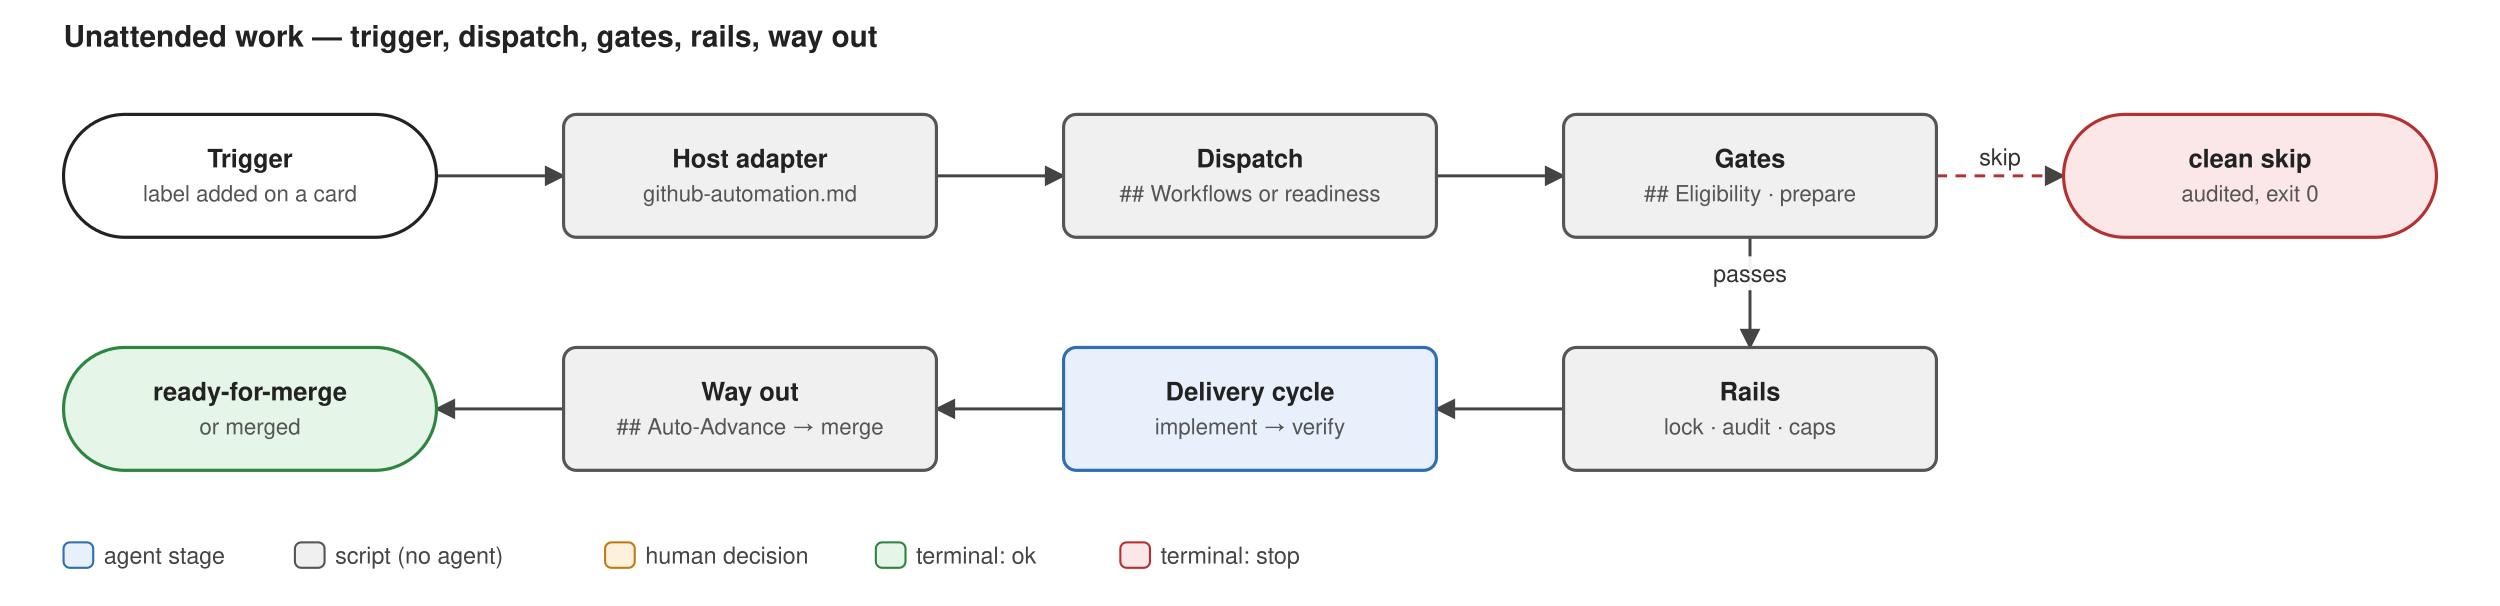
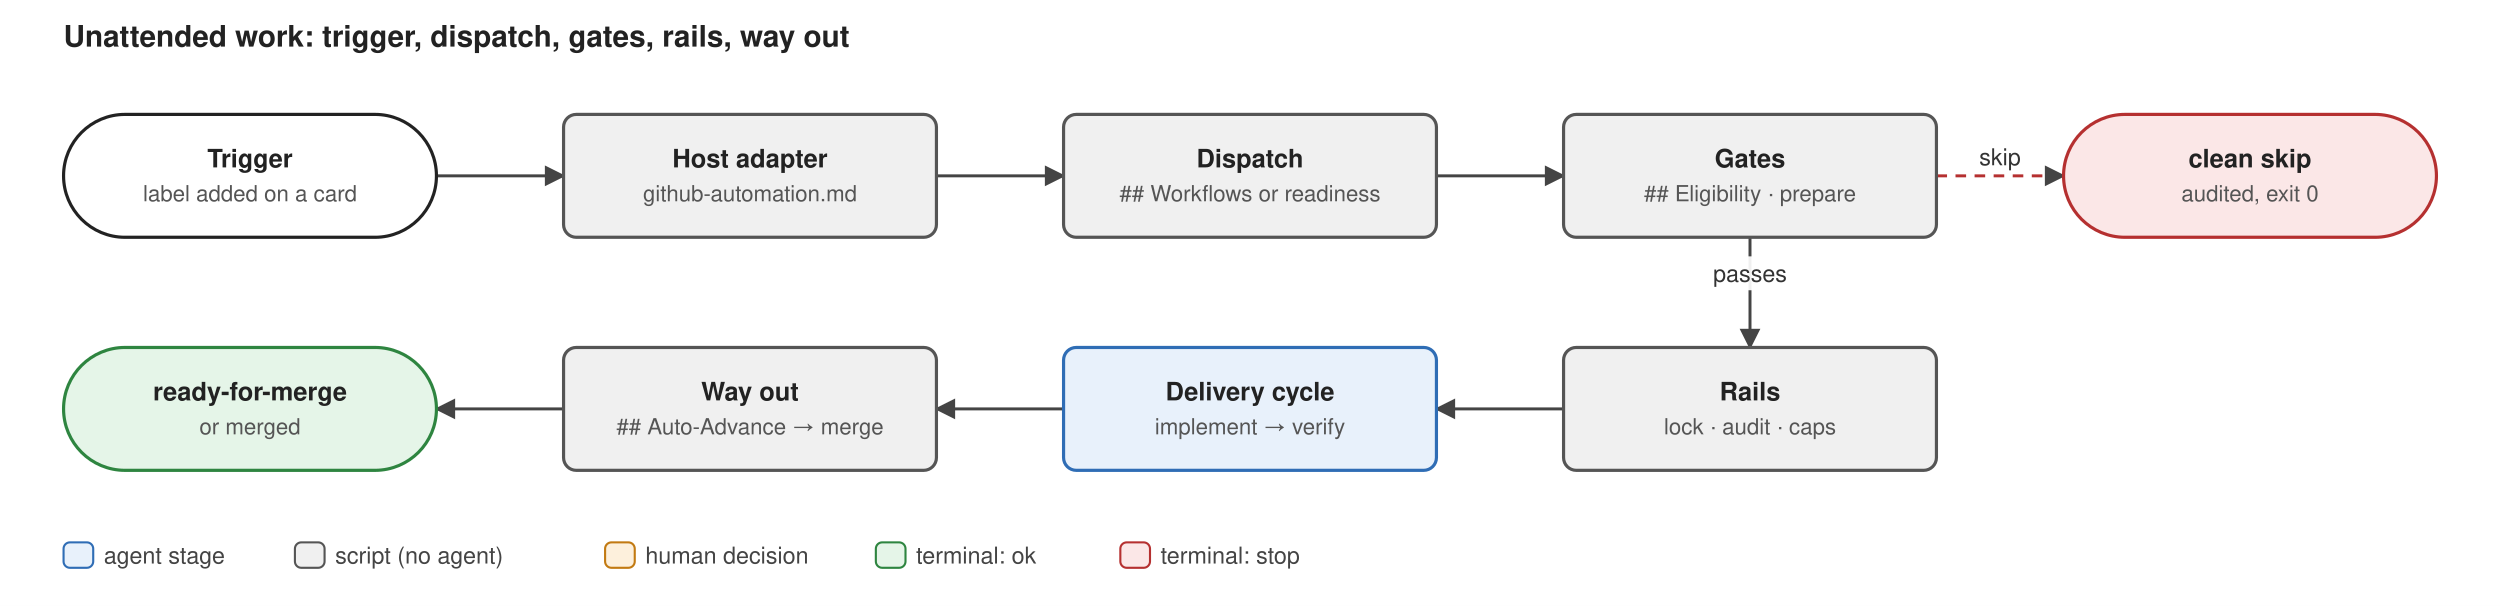
<svg xmlns="http://www.w3.org/2000/svg" viewBox="0 0 1180 286" width="1180" height="286" role="img" aria-labelledby="t d" font-family="Helvetica, Arial, sans-serif" font-size="12">
  <defs>
    <marker id="a" viewBox="0 0 10 10" refX="9" refY="5" markerWidth="7" markerHeight="7" orient="auto-start-reverse">
      <path d="M0 0L10 5L0 10z" fill="#444" />
    </marker>
  </defs>
  <rect width="1180" height="286" fill="#ffffff" />
-   <text x="30" y="22" font-size="14" font-weight="bold" fill="#222">Unattended work — trigger, dispatch, gates, rails, way out</text>
+   <text x="30" y="22" font-size="14" font-weight="bold" fill="#222">Unattended work: trigger, dispatch, gates, rails, way out</text>
  <polyline points="206,83 266,83" fill="none" stroke="#444" stroke-width="1.4" marker-end="url(#a)" />
  <polyline points="442,83 502,83" fill="none" stroke="#444" stroke-width="1.4" marker-end="url(#a)" />
  <polyline points="678,83 738,83" fill="none" stroke="#444" stroke-width="1.4" marker-end="url(#a)" />
  <polyline points="826,112 826,164" fill="none" stroke="#444" stroke-width="1.4" marker-end="url(#a)" />
  <rect x="803.4" y="121" width="45.2" height="16" fill="#ffffff" opacity="0.92" />
  <text x="826" y="133" text-anchor="middle" fill="#333" font-size="11">passes</text>
  <polyline points="738,193 678,193" fill="none" stroke="#444" stroke-width="1.4" marker-end="url(#a)" />
  <polyline points="502,193 442,193" fill="none" stroke="#444" stroke-width="1.4" marker-end="url(#a)" />
  <polyline points="266,193 206,193" fill="none" stroke="#444" stroke-width="1.4" marker-end="url(#a)" />
  <polyline points="914,83 974,83" fill="none" stroke="#b53030" stroke-width="1.4" stroke-dasharray="5 4" marker-end="url(#a)" />
  <rect x="927.6" y="66" width="32.8" height="16" fill="#ffffff" opacity="0.92" />
  <text x="944" y="78" text-anchor="middle" fill="#333" font-size="11">skip</text>
  <rect x="30" y="54" width="176" height="58" rx="29" fill="#ffffff" stroke="#222222" stroke-width="1.5" />
  <text x="118" y="79" text-anchor="middle" fill="#222" font-weight="bold">Trigger</text>
  <text x="118" y="95" text-anchor="middle" fill="#555" font-size="10.5">label added on a card</text>
  <rect x="266" y="54" width="176" height="58" rx="6" fill="#f0f0f0" stroke="#555555" stroke-width="1.5" />
  <text x="354" y="79" text-anchor="middle" fill="#222" font-weight="bold">Host adapter</text>
  <text x="354" y="95" text-anchor="middle" fill="#555" font-size="10.5">github-automation.md</text>
  <rect x="502" y="54" width="176" height="58" rx="6" fill="#f0f0f0" stroke="#555555" stroke-width="1.5" />
  <text x="590" y="79" text-anchor="middle" fill="#222" font-weight="bold">Dispatch</text>
  <text x="590" y="95" text-anchor="middle" fill="#555" font-size="10.5">## Workflows or readiness</text>
  <rect x="738" y="54" width="176" height="58" rx="6" fill="#f0f0f0" stroke="#555555" stroke-width="1.5" />
  <text x="826" y="79" text-anchor="middle" fill="#222" font-weight="bold">Gates</text>
  <text x="826" y="95" text-anchor="middle" fill="#555" font-size="10.5">## Eligibility · prepare</text>
  <rect x="738" y="164" width="176" height="58" rx="6" fill="#f0f0f0" stroke="#555555" stroke-width="1.5" />
  <text x="826" y="189" text-anchor="middle" fill="#222" font-weight="bold">Rails</text>
  <text x="826" y="205" text-anchor="middle" fill="#555" font-size="10.5">lock · audit · caps</text>
  <rect x="502" y="164" width="176" height="58" rx="6" fill="#e8f1fb" stroke="#2f6db5" stroke-width="1.5" />
  <text x="590" y="189" text-anchor="middle" fill="#222" font-weight="bold">Delivery cycle</text>
  <text x="590" y="205" text-anchor="middle" fill="#555" font-size="10.5">implement → verify</text>
  <rect x="266" y="164" width="176" height="58" rx="6" fill="#f0f0f0" stroke="#555555" stroke-width="1.5" />
  <text x="354" y="189" text-anchor="middle" fill="#222" font-weight="bold">Way out</text>
  <text x="354" y="205" text-anchor="middle" fill="#555" font-size="10.5">## Auto-Advance → merge</text>
  <rect x="30" y="164" width="176" height="58" rx="29" fill="#e5f5e8" stroke="#2e8540" stroke-width="1.5" />
  <text x="118" y="189" text-anchor="middle" fill="#222" font-weight="bold">ready-for-merge</text>
  <text x="118" y="205" text-anchor="middle" fill="#555" font-size="10.5">or merged</text>
  <rect x="974" y="54" width="176" height="58" rx="29" fill="#fbe7e7" stroke="#b53030" stroke-width="1.5" />
  <text x="1062" y="79" text-anchor="middle" fill="#222" font-weight="bold">clean skip</text>
  <text x="1062" y="95" text-anchor="middle" fill="#555" font-size="10.5">audited, exit 0</text>
  <rect x="30" y="256" width="14" height="12" rx="3" fill="#e8f1fb" stroke="#2f6db5" />
  <text x="49" y="266" fill="#444" font-size="11">agent stage</text>
  <rect x="139.2" y="256" width="14" height="12" rx="3" fill="#f0f0f0" stroke="#555555" />
  <text x="158.2" y="266" fill="#444" font-size="11">script (no agent)</text>
  <rect x="285.6" y="256" width="14" height="12" rx="3" fill="#fdf0dc" stroke="#c27a12" />
  <text x="304.6" y="266" fill="#444" font-size="11">human decision</text>
  <rect x="413.4" y="256" width="14" height="12" rx="3" fill="#e5f5e8" stroke="#2e8540" />
  <text x="432.4" y="266" fill="#444" font-size="11">terminal: ok</text>
  <rect x="528.8" y="256" width="14" height="12" rx="3" fill="#fbe7e7" stroke="#b53030" />
  <text x="547.8" y="266" fill="#444" font-size="11">terminal: stop</text>
</svg>
